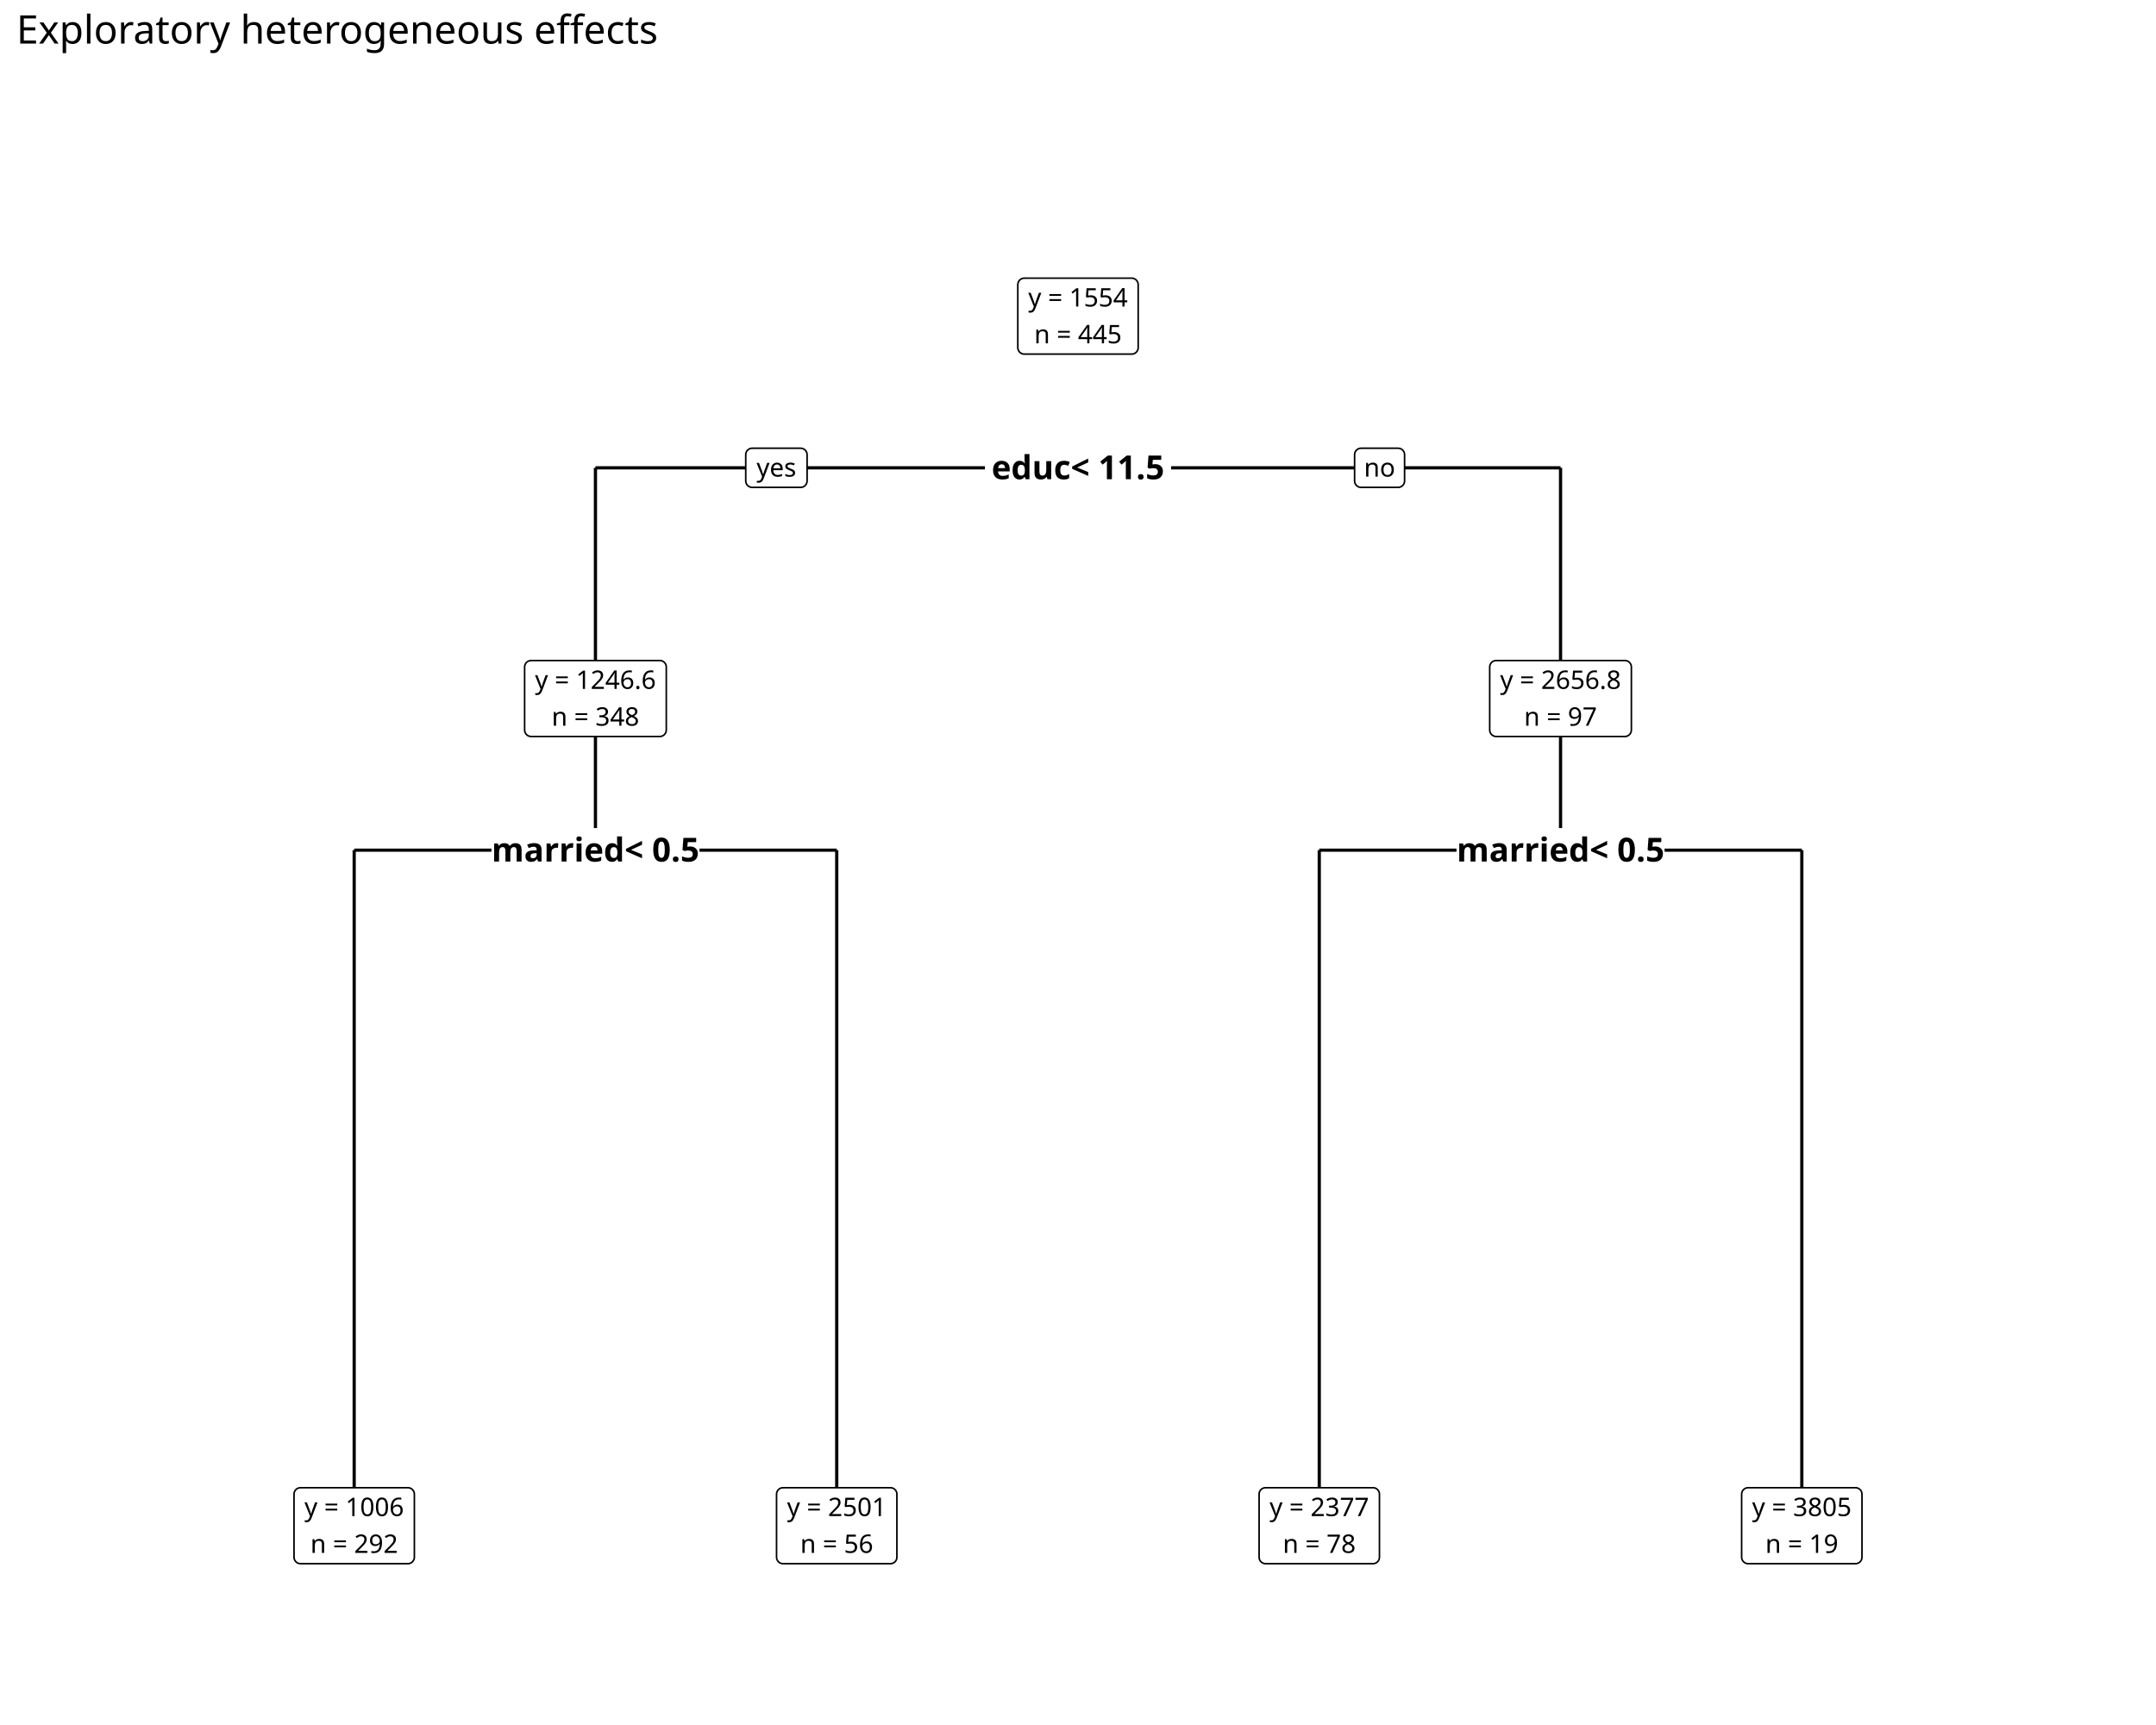
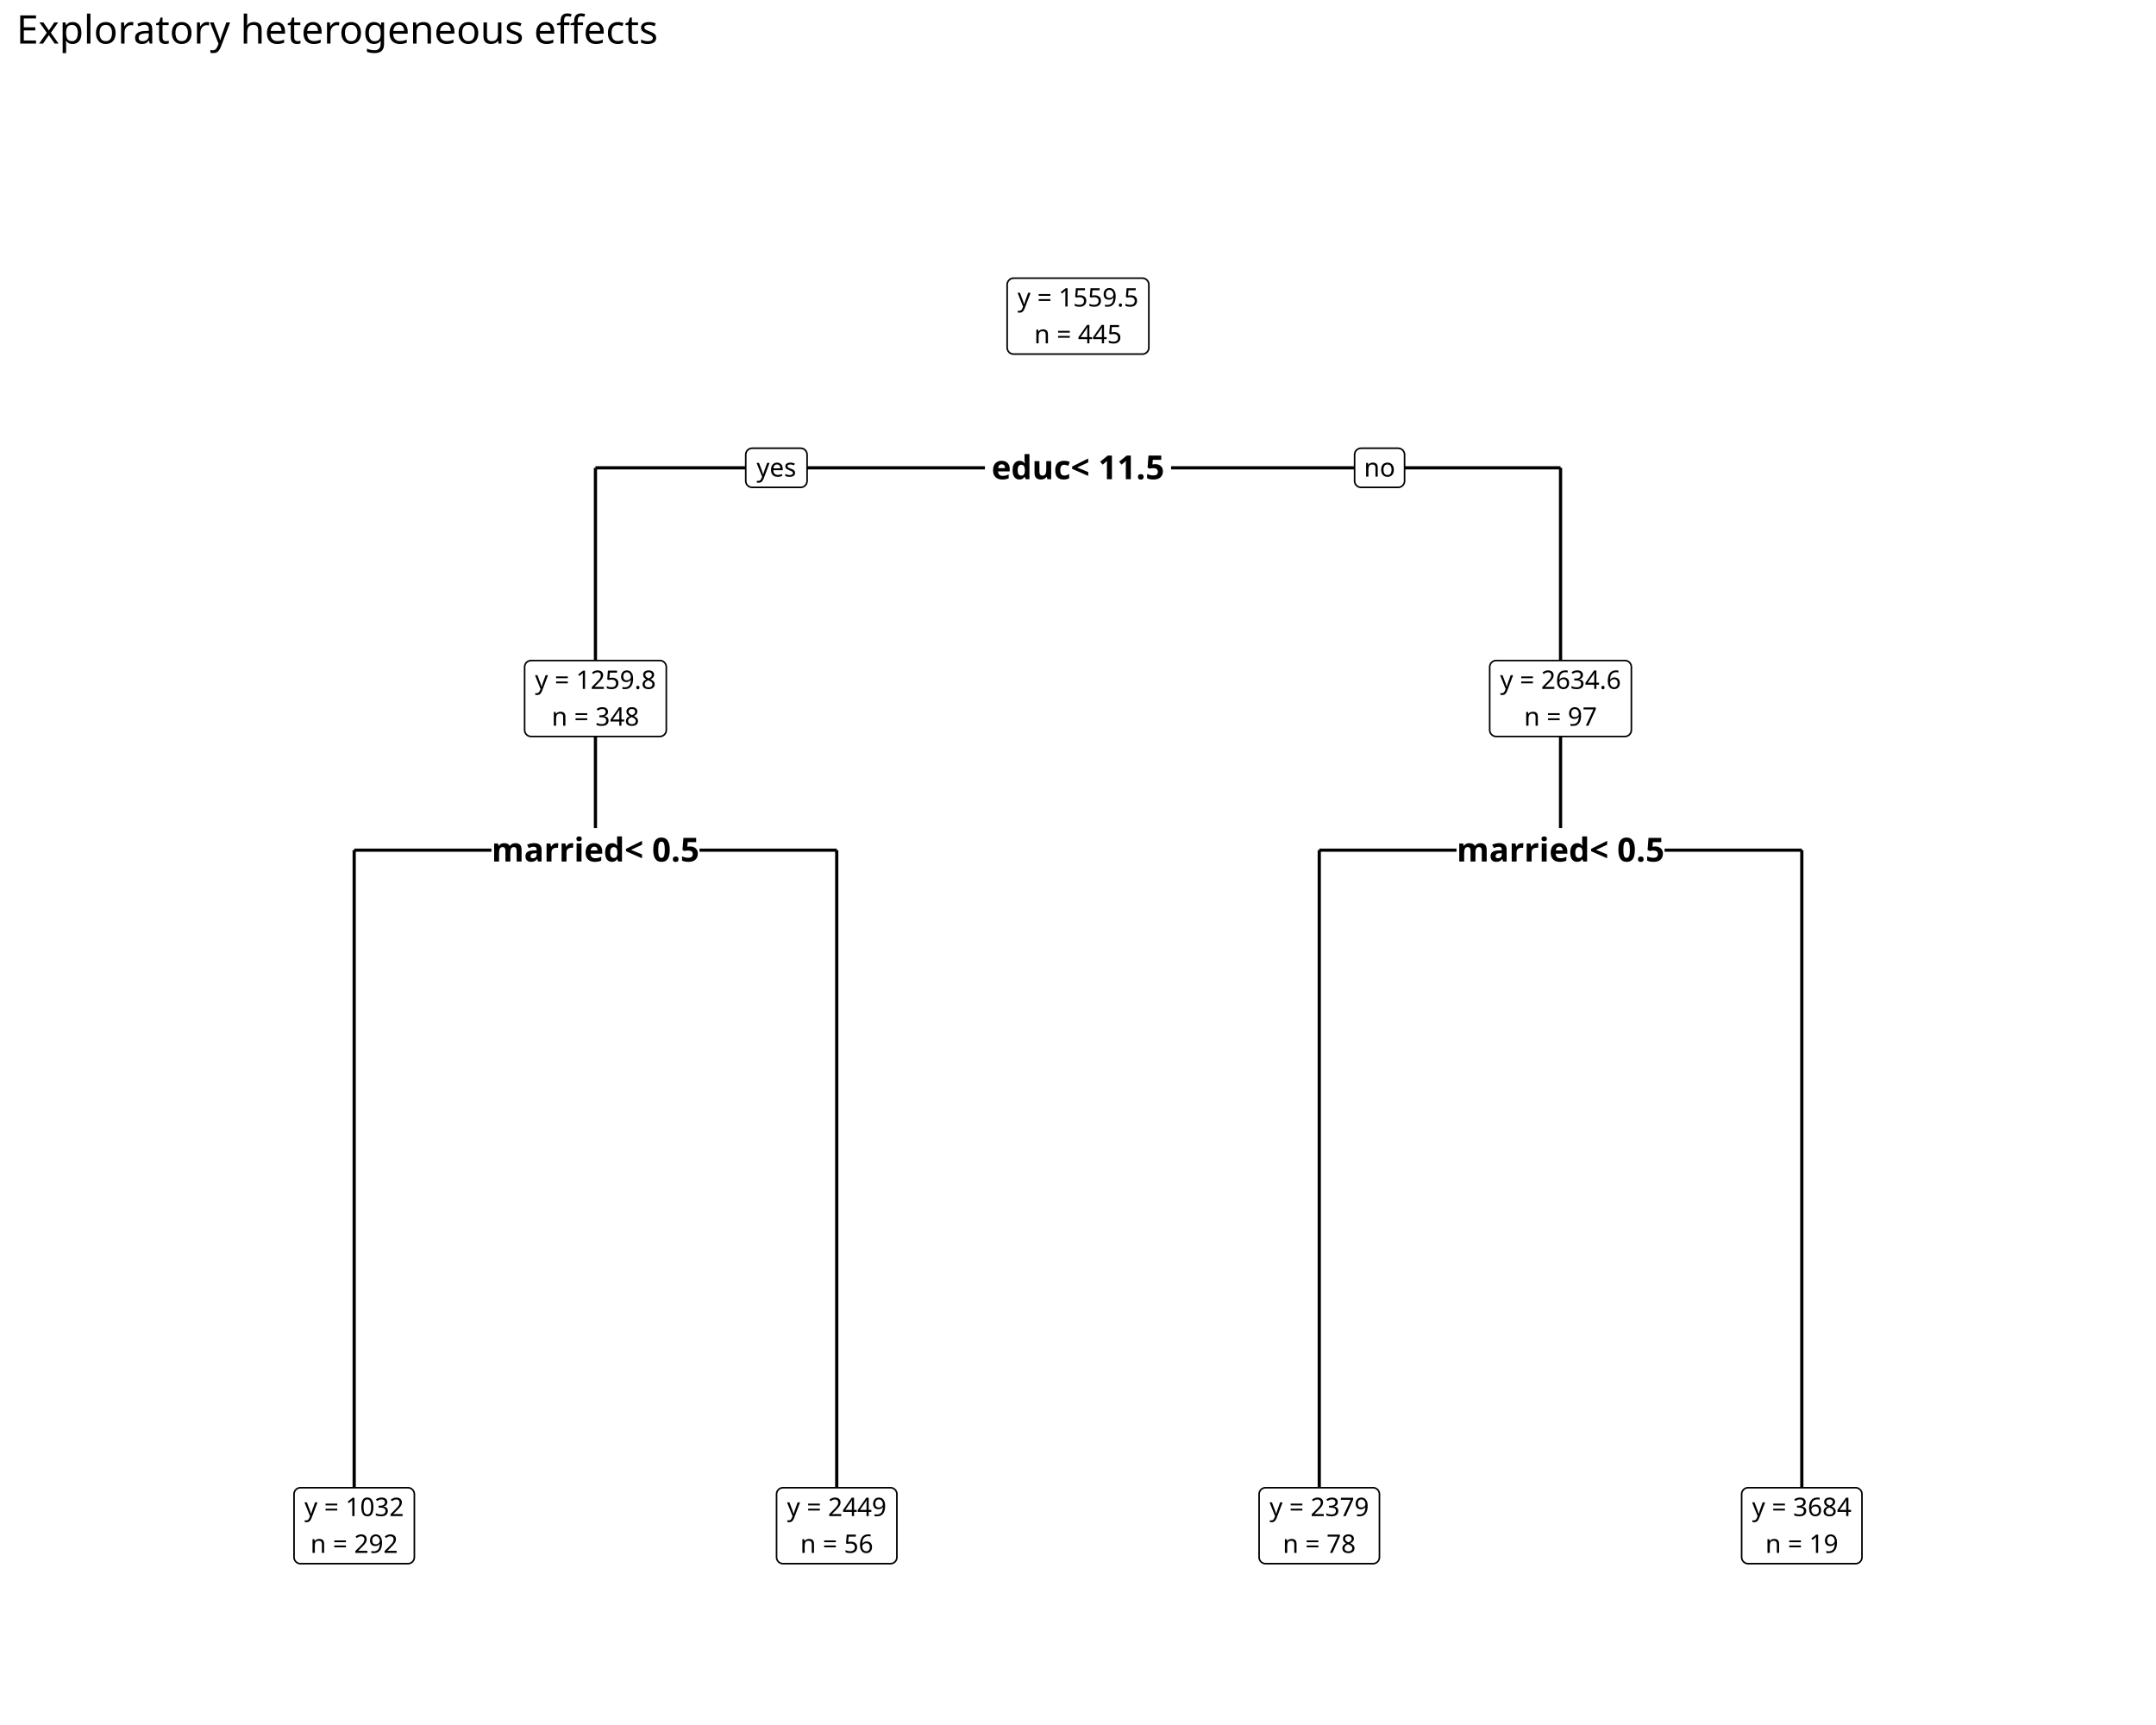
<svg xmlns="http://www.w3.org/2000/svg" class="svglite" data-engine-version="2.0" width="720.00pt" height="576.00pt" viewBox="0 0 720.00 576.00">
  <defs>
    <style type="text/css">
    .svglite line, .svglite polyline, .svglite polygon, .svglite path, .svglite rect, .svglite circle {
      fill: none;
      stroke: #000000;
      stroke-linecap: round;
      stroke-linejoin: round;
      stroke-miterlimit: 10.00;
    }
  </style>
  </defs>
  <rect width="100%" height="100%" style="stroke: none; fill: #FFFFFF;" />
  <defs>
    <clipPath id="cpMC4wMHw3MjAuMDB8MC4wMHw1NzYuMDA=">
      <rect x="0.00" y="0.00" width="720.00" height="576.00" />
    </clipPath>
  </defs>
  <g clip-path="url(#cpMC4wMHw3MjAuMDB8MC4wMHw1NzYuMDA=)">
    <rect x="0.00" y="0.00" width="720.00" height="576.00" style="stroke-width: 1.07; stroke: #FFFFFF; fill: #FFFFFF;" />
  </g>
  <defs>
    <clipPath id="cpNS40OHw3MTQuNTJ8MjIuNzh8NTcwLjUy">
      <rect x="5.48" y="22.78" width="709.04" height="547.74" />
    </clipPath>
  </defs>
  <g clip-path="url(#cpNS40OHw3MTQuNTJ8MjIuNzh8NTcwLjUy)">
    <line x1="198.85" y1="156.21" x2="198.85" y2="283.88" style="stroke-width: 1.07; stroke-linecap: butt;" />
    <line x1="198.85" y1="156.21" x2="521.15" y2="156.21" style="stroke-width: 1.07; stroke-linecap: butt;" />
    <line x1="521.15" y1="156.21" x2="521.15" y2="283.88" style="stroke-width: 1.07; stroke-linecap: butt;" />
    <line x1="118.28" y1="509.45" x2="118.28" y2="283.88" style="stroke-width: 1.07; stroke-linecap: butt;" />
    <line x1="118.28" y1="283.88" x2="279.43" y2="283.88" style="stroke-width: 1.07; stroke-linecap: butt;" />
    <line x1="279.43" y1="509.45" x2="279.43" y2="283.88" style="stroke-width: 1.07; stroke-linecap: butt;" />
    <line x1="440.57" y1="509.45" x2="440.57" y2="283.88" style="stroke-width: 1.07; stroke-linecap: butt;" />
    <line x1="440.57" y1="283.88" x2="601.72" y2="283.88" style="stroke-width: 1.07; stroke-linecap: butt;" />
    <line x1="601.72" y1="509.45" x2="601.72" y2="283.88" style="stroke-width: 1.07; stroke-linecap: butt;" />
    <polygon points="251.20,162.74 267.37,162.74 267.28,162.74 267.63,162.73 267.97,162.66 268.30,162.54 268.60,162.36 268.87,162.14 269.10,161.88 269.28,161.59 269.42,161.27 269.50,160.93 269.53,160.58 269.53,160.58 269.53,151.83 269.53,151.83 269.50,151.48 269.42,151.15 269.28,150.83 269.10,150.53 268.87,150.27 268.60,150.05 268.30,149.88 267.97,149.75 267.63,149.69 267.37,149.67 251.20,149.67 251.46,149.69 251.11,149.67 250.77,149.71 250.43,149.81 250.12,149.96 249.83,150.16 249.58,150.40 249.37,150.67 249.21,150.98 249.10,151.31 249.05,151.66 249.04,151.83 249.04,160.58 249.05,160.41 249.05,160.76 249.10,161.10 249.21,161.43 249.37,161.74 249.58,162.02 249.83,162.26 250.12,162.45 250.43,162.60 250.77,162.70 251.11,162.74 " style="stroke-width: 0.53; fill: #FFFFFF;" />
    <text x="259.28" y="159.14" text-anchor="middle" style="font-size: 8.54px; font-family: sans;" textLength="13.29px" lengthAdjust="spacingAndGlyphs">yes</text>
    <polygon points="454.53,162.74 466.90,162.74 466.82,162.74 467.16,162.73 467.50,162.66 467.83,162.54 468.13,162.36 468.40,162.14 468.63,161.88 468.82,161.59 468.95,161.27 469.04,160.93 469.06,160.58 469.06,160.58 469.06,151.83 469.06,151.83 469.04,151.48 468.95,151.15 468.82,150.83 468.63,150.53 468.40,150.27 468.13,150.05 467.83,149.88 467.50,149.75 467.16,149.69 466.90,149.67 454.53,149.67 454.79,149.69 454.44,149.67 454.10,149.71 453.76,149.81 453.45,149.96 453.16,150.16 452.91,150.40 452.70,150.67 452.54,150.98 452.43,151.31 452.38,151.66 452.37,151.83 452.37,160.58 452.38,160.41 452.38,160.76 452.43,161.10 452.54,161.43 452.70,161.74 452.91,162.02 453.16,162.26 453.45,162.45 453.76,162.60 454.10,162.70 454.44,162.74 " style="stroke-width: 0.53; fill: #FFFFFF;" />
    <text x="460.72" y="159.14" text-anchor="middle" style="font-size: 8.54px; font-family: sans;" textLength="9.50px" lengthAdjust="spacingAndGlyphs">no</text>
    <polygon points="100.35,522.13 136.22,522.13 136.13,522.13 136.48,522.12 136.82,522.05 137.14,521.92 137.44,521.75 137.71,521.53 137.94,521.27 138.13,520.97 138.27,520.66 138.35,520.32 138.38,519.97 138.38,519.97 138.38,498.93 138.38,498.93 138.35,498.58 138.27,498.24 138.13,497.92 137.94,497.63 137.71,497.37 137.44,497.15 137.14,496.97 136.82,496.85 136.48,496.78 136.22,496.77 100.35,496.77 100.61,496.78 100.26,496.77 99.91,496.81 99.58,496.91 99.27,497.05 98.98,497.25 98.73,497.49 98.52,497.77 98.36,498.08 98.25,498.41 98.19,498.75 98.19,498.93 98.19,519.97 98.19,519.80 98.19,520.14 98.25,520.49 98.36,520.82 98.52,521.13 98.73,521.40 98.98,521.64 99.27,521.84 99.58,521.99 99.91,522.09 100.26,522.13 " style="stroke-width: 0.53; fill: #FFFFFF;" />
-     <text x="118.28" y="506.24" text-anchor="middle" style="font-size: 8.54px; font-family: sans;" textLength="32.99px" lengthAdjust="spacingAndGlyphs">y = 1006</text>
+     <text x="118.28" y="506.24" text-anchor="middle" style="font-size: 8.54px; font-family: sans;" textLength="32.99px" lengthAdjust="spacingAndGlyphs">y = 1032</text>
    <text x="118.28" y="518.53" text-anchor="middle" style="font-size: 8.54px; font-family: sans;" textLength="28.72px" lengthAdjust="spacingAndGlyphs">n = 292</text>
    <polygon points="261.49,522.13 297.36,522.13 297.28,522.13 297.62,522.12 297.96,522.05 298.29,521.92 298.59,521.75 298.86,521.53 299.09,521.27 299.28,520.97 299.41,520.66 299.50,520.32 299.52,519.97 299.52,519.97 299.52,498.93 299.52,498.93 299.50,498.58 299.41,498.24 299.28,497.92 299.09,497.63 298.86,497.37 298.59,497.15 298.29,496.97 297.96,496.85 297.62,496.78 297.36,496.77 261.49,496.77 261.75,496.78 261.40,496.77 261.06,496.81 260.72,496.91 260.41,497.05 260.12,497.25 259.87,497.49 259.67,497.77 259.50,498.08 259.39,498.41 259.34,498.75 259.33,498.93 259.33,519.97 259.34,519.80 259.34,520.14 259.39,520.49 259.50,520.82 259.67,521.13 259.87,521.40 260.12,521.64 260.41,521.84 260.72,521.99 261.06,522.09 261.40,522.13 " style="stroke-width: 0.53; fill: #FFFFFF;" />
-     <text x="279.43" y="506.24" text-anchor="middle" style="font-size: 8.54px; font-family: sans;" textLength="32.99px" lengthAdjust="spacingAndGlyphs">y = 2501</text>
+     <text x="279.43" y="506.24" text-anchor="middle" style="font-size: 8.54px; font-family: sans;" textLength="32.99px" lengthAdjust="spacingAndGlyphs">y = 2449</text>
    <text x="279.43" y="518.53" text-anchor="middle" style="font-size: 8.54px; font-family: sans;" textLength="23.97px" lengthAdjust="spacingAndGlyphs">n = 56</text>
    <polygon points="422.64,522.13 458.51,522.13 458.42,522.13 458.77,522.12 459.11,522.05 459.44,521.92 459.74,521.75 460.01,521.53 460.24,521.27 460.42,520.97 460.56,520.66 460.64,520.32 460.67,519.97 460.67,519.97 460.67,498.93 460.67,498.93 460.64,498.58 460.56,498.24 460.42,497.92 460.24,497.63 460.01,497.37 459.74,497.15 459.44,496.97 459.11,496.85 458.77,496.78 458.51,496.77 422.64,496.77 422.90,496.78 422.55,496.77 422.20,496.81 421.87,496.91 421.56,497.05 421.27,497.25 421.02,497.49 420.81,497.77 420.65,498.08 420.54,498.41 420.48,498.75 420.48,498.93 420.48,519.97 420.48,519.80 420.48,520.14 420.54,520.49 420.65,520.82 420.81,521.13 421.02,521.40 421.27,521.64 421.56,521.84 421.87,521.99 422.20,522.09 422.55,522.13 " style="stroke-width: 0.53; fill: #FFFFFF;" />
-     <text x="440.57" y="506.24" text-anchor="middle" style="font-size: 8.54px; font-family: sans;" textLength="32.99px" lengthAdjust="spacingAndGlyphs">y = 2377</text>
+     <text x="440.57" y="506.24" text-anchor="middle" style="font-size: 8.54px; font-family: sans;" textLength="32.99px" lengthAdjust="spacingAndGlyphs">y = 2379</text>
    <text x="440.57" y="518.53" text-anchor="middle" style="font-size: 8.54px; font-family: sans;" textLength="23.97px" lengthAdjust="spacingAndGlyphs">n = 78</text>
    <polygon points="583.78,522.13 619.65,522.13 619.57,522.13 619.92,522.12 620.26,522.05 620.58,521.92 620.88,521.75 621.15,521.53 621.38,521.27 621.57,520.97 621.70,520.66 621.79,520.32 621.81,519.97 621.81,519.97 621.81,498.93 621.81,498.93 621.79,498.58 621.70,498.24 621.57,497.92 621.38,497.63 621.15,497.37 620.88,497.15 620.58,496.97 620.26,496.85 619.92,496.78 619.65,496.77 583.78,496.77 584.04,496.78 583.70,496.77 583.35,496.81 583.02,496.91 582.70,497.05 582.42,497.25 582.17,497.49 581.96,497.77 581.80,498.08 581.68,498.41 581.63,498.75 581.62,498.93 581.62,519.97 581.63,519.80 581.63,520.14 581.68,520.49 581.80,520.82 581.96,521.13 582.17,521.40 582.42,521.64 582.70,521.84 583.02,521.99 583.35,522.09 583.70,522.13 " style="stroke-width: 0.53; fill: #FFFFFF;" />
-     <text x="601.72" y="506.24" text-anchor="middle" style="font-size: 8.54px; font-family: sans;" textLength="32.99px" lengthAdjust="spacingAndGlyphs">y = 3805</text>
+     <text x="601.72" y="506.24" text-anchor="middle" style="font-size: 8.54px; font-family: sans;" textLength="32.99px" lengthAdjust="spacingAndGlyphs">y = 3684</text>
    <text x="601.72" y="518.53" text-anchor="middle" style="font-size: 8.54px; font-family: sans;" textLength="23.97px" lengthAdjust="spacingAndGlyphs">n = 19</text>
-     <polygon points="342.06,118.24 377.94,118.24 377.85,118.24 378.20,118.23 378.54,118.16 378.86,118.04 379.16,117.86 379.43,117.64 379.66,117.38 379.85,117.09 379.99,116.77 380.07,116.43 380.10,116.08 380.10,116.08 380.10,95.04 380.10,95.04 380.07,94.69 379.99,94.35 379.85,94.03 379.66,93.74 379.43,93.48 379.16,93.26 378.86,93.09 378.54,92.96 378.20,92.89 377.94,92.88 342.06,92.88 342.32,92.89 341.98,92.88 341.63,92.92 341.30,93.02 340.98,93.17 340.70,93.37 340.45,93.61 340.24,93.88 340.08,94.19 339.97,94.52 339.91,94.86 339.90,95.04 339.90,116.08 339.91,115.91 339.91,116.26 339.97,116.60 340.08,116.93 340.24,117.24 340.45,117.52 340.70,117.76 340.98,117.95 341.30,118.10 341.63,118.20 341.98,118.24 " style="stroke-width: 0.53; fill: #FFFFFF;" />
-     <text x="360.00" y="102.35" text-anchor="middle" style="font-size: 8.54px; font-family: sans;" textLength="32.99px" lengthAdjust="spacingAndGlyphs">y = 1554</text>
+     <polygon points="338.50,118.24 381.50,118.24 381.41,118.24 381.76,118.23 382.10,118.16 382.42,118.04 382.72,117.86 382.99,117.64 383.22,117.38 383.41,117.09 383.54,116.77 383.63,116.43 383.66,116.08 383.66,116.08 383.66,95.04 383.66,95.04 383.63,94.69 383.54,94.35 383.41,94.03 383.22,93.74 382.99,93.48 382.72,93.26 382.42,93.09 382.10,92.96 381.76,92.89 381.50,92.88 338.50,92.88 338.76,92.89 338.42,92.88 338.07,92.92 337.74,93.02 337.42,93.17 337.14,93.37 336.89,93.61 336.68,93.88 336.52,94.19 336.41,94.52 336.35,94.86 336.34,95.04 336.34,116.08 336.35,115.91 336.35,116.26 336.41,116.60 336.52,116.93 336.68,117.24 336.89,117.52 337.14,117.76 337.42,117.95 337.74,118.10 338.07,118.20 338.42,118.24 " style="stroke-width: 0.53; fill: #FFFFFF;" />
+     <text x="360.00" y="102.35" text-anchor="middle" style="font-size: 8.54px; font-family: sans;" textLength="40.11px" lengthAdjust="spacingAndGlyphs">y = 1559.5</text>
    <text x="360.00" y="114.64" text-anchor="middle" style="font-size: 8.54px; font-family: sans;" textLength="28.72px" lengthAdjust="spacingAndGlyphs">n = 445</text>
    <polygon points="177.36,245.92 220.35,245.92 220.26,245.92 220.61,245.91 220.95,245.84 221.28,245.71 221.58,245.54 221.85,245.32 222.08,245.06 222.26,244.77 222.40,244.45 222.48,244.11 222.51,243.76 222.51,243.76 222.51,222.72 222.51,222.72 222.48,222.37 222.40,222.03 222.26,221.71 222.08,221.42 221.85,221.16 221.58,220.94 221.28,220.76 220.95,220.64 220.61,220.57 220.35,220.56 177.36,220.56 177.62,220.57 177.27,220.56 176.93,220.60 176.59,220.70 176.28,220.85 175.99,221.04 175.74,221.28 175.53,221.56 175.37,221.87 175.26,222.20 175.21,222.54 175.20,222.72 175.20,243.76 175.21,243.59 175.21,243.94 175.26,244.28 175.37,244.61 175.53,244.92 175.74,245.19 175.99,245.43 176.28,245.63 176.59,245.78 176.93,245.88 177.27,245.92 " style="stroke-width: 0.53; fill: #FFFFFF;" />
-     <text x="198.85" y="230.03" text-anchor="middle" style="font-size: 8.54px; font-family: sans;" textLength="40.11px" lengthAdjust="spacingAndGlyphs">y = 1246.6</text>
+     <text x="198.85" y="230.03" text-anchor="middle" style="font-size: 8.54px; font-family: sans;" textLength="40.11px" lengthAdjust="spacingAndGlyphs">y = 1259.8</text>
    <text x="198.85" y="242.32" text-anchor="middle" style="font-size: 8.54px; font-family: sans;" textLength="28.72px" lengthAdjust="spacingAndGlyphs">n = 348</text>
    <polygon points="499.65,245.92 542.64,245.92 542.55,245.92 542.90,245.91 543.24,245.84 543.57,245.71 543.87,245.54 544.14,245.32 544.37,245.06 544.55,244.77 544.69,244.45 544.77,244.11 544.80,243.76 544.80,243.76 544.80,222.72 544.80,222.72 544.77,222.37 544.69,222.03 544.55,221.71 544.37,221.42 544.14,221.16 543.87,220.94 543.57,220.76 543.24,220.64 542.90,220.57 542.64,220.56 499.65,220.56 499.91,220.57 499.56,220.56 499.22,220.60 498.88,220.70 498.57,220.85 498.28,221.04 498.03,221.28 497.82,221.56 497.66,221.87 497.55,222.20 497.50,222.54 497.49,222.72 497.49,243.76 497.50,243.59 497.50,243.94 497.55,244.28 497.66,244.61 497.82,244.92 498.03,245.19 498.28,245.43 498.57,245.63 498.88,245.78 499.22,245.88 499.56,245.92 " style="stroke-width: 0.53; fill: #FFFFFF;" />
-     <text x="521.15" y="230.03" text-anchor="middle" style="font-size: 8.54px; font-family: sans;" textLength="40.11px" lengthAdjust="spacingAndGlyphs">y = 2656.8</text>
+     <text x="521.15" y="230.03" text-anchor="middle" style="font-size: 8.54px; font-family: sans;" textLength="40.11px" lengthAdjust="spacingAndGlyphs">y = 2634.6</text>
    <text x="521.15" y="242.32" text-anchor="middle" style="font-size: 8.54px; font-family: sans;" textLength="23.97px" lengthAdjust="spacingAndGlyphs">n = 97</text>
    <polygon points="331.08,163.61 388.92,163.61 388.83,163.60 389.18,163.59 389.52,163.52 389.84,163.40 390.14,163.22 390.41,163.00 390.64,162.74 390.83,162.45 390.96,162.13 391.05,161.79 391.08,161.45 391.08,161.45 391.08,150.97 391.08,150.97 391.05,150.62 390.96,150.28 390.83,149.96 390.64,149.67 390.41,149.41 390.14,149.19 389.84,149.02 389.52,148.89 389.18,148.82 388.92,148.81 331.08,148.81 331.34,148.82 331.00,148.81 330.65,148.85 330.32,148.95 330.00,149.10 329.72,149.29 329.47,149.54 329.26,149.81 329.10,150.12 328.99,150.45 328.93,150.79 328.92,150.97 328.92,161.45 328.93,161.27 328.93,161.62 328.99,161.96 329.10,162.29 329.26,162.60 329.47,162.88 329.72,163.12 330.00,163.32 330.32,163.46 330.65,163.56 331.00,163.60 " style="stroke-width: nan; stroke: none; fill: #FFFFFF;" />
    <text x="360.00" y="160.01" text-anchor="middle" style="font-size: 11.04px; font-weight: bold; font-family: sans;" textLength="54.95px" lengthAdjust="spacingAndGlyphs">educ&lt; 11.5</text>
    <polygon points="166.27,291.28 231.44,291.28 231.35,291.28 231.70,291.27 232.04,291.20 232.37,291.07 232.67,290.90 232.94,290.68 233.17,290.42 233.35,290.13 233.49,289.81 233.57,289.47 233.60,289.12 233.60,289.12 233.60,278.65 233.60,278.65 233.57,278.30 233.49,277.96 233.35,277.64 233.17,277.35 232.94,277.09 232.67,276.87 232.37,276.69 232.04,276.57 231.70,276.50 231.44,276.49 166.27,276.49 166.53,276.50 166.18,276.49 165.84,276.53 165.50,276.63 165.19,276.77 164.90,276.97 164.65,277.21 164.44,277.49 164.28,277.80 164.17,278.13 164.12,278.47 164.11,278.65 164.11,289.12 164.12,288.95 164.12,289.30 164.17,289.64 164.28,289.97 164.44,290.28 164.65,290.56 164.90,290.80 165.19,290.99 165.50,291.14 165.84,291.24 166.18,291.28 " style="stroke-width: nan; stroke: none; fill: #FFFFFF;" />
    <text x="198.85" y="287.68" text-anchor="middle" style="font-size: 11.04px; font-weight: bold; font-family: sans;" textLength="62.29px" lengthAdjust="spacingAndGlyphs">married&lt; 0.5</text>
    <polygon points="488.56,291.28 553.73,291.28 553.64,291.28 553.99,291.27 554.33,291.20 554.66,291.07 554.96,290.90 555.23,290.68 555.46,290.42 555.64,290.13 555.78,289.81 555.86,289.47 555.89,289.12 555.89,289.12 555.89,278.65 555.89,278.65 555.86,278.30 555.78,277.96 555.64,277.64 555.46,277.35 555.23,277.09 554.96,276.87 554.66,276.69 554.33,276.57 553.99,276.50 553.73,276.49 488.56,276.49 488.82,276.50 488.47,276.49 488.13,276.53 487.79,276.63 487.48,276.77 487.19,276.97 486.94,277.21 486.73,277.49 486.57,277.80 486.46,278.13 486.41,278.47 486.40,278.65 486.40,289.12 486.41,288.95 486.41,289.30 486.46,289.64 486.57,289.97 486.73,290.28 486.94,290.56 487.19,290.80 487.48,290.99 487.79,291.14 488.13,291.24 488.47,291.28 " style="stroke-width: nan; stroke: none; fill: #FFFFFF;" />
    <text x="521.15" y="287.68" text-anchor="middle" style="font-size: 11.04px; font-weight: bold; font-family: sans;" textLength="62.29px" lengthAdjust="spacingAndGlyphs">married&lt; 0.5</text>
  </g>
  <g clip-path="url(#cpMC4wMHw3MjAuMDB8MC4wMHw1NzYuMDA=)">
    <text x="5.48" y="14.56" style="font-size: 13.20px; font-family: sans;" textLength="201.09px" lengthAdjust="spacingAndGlyphs">Exploratory heterogeneous effects</text>
  </g>
</svg>
